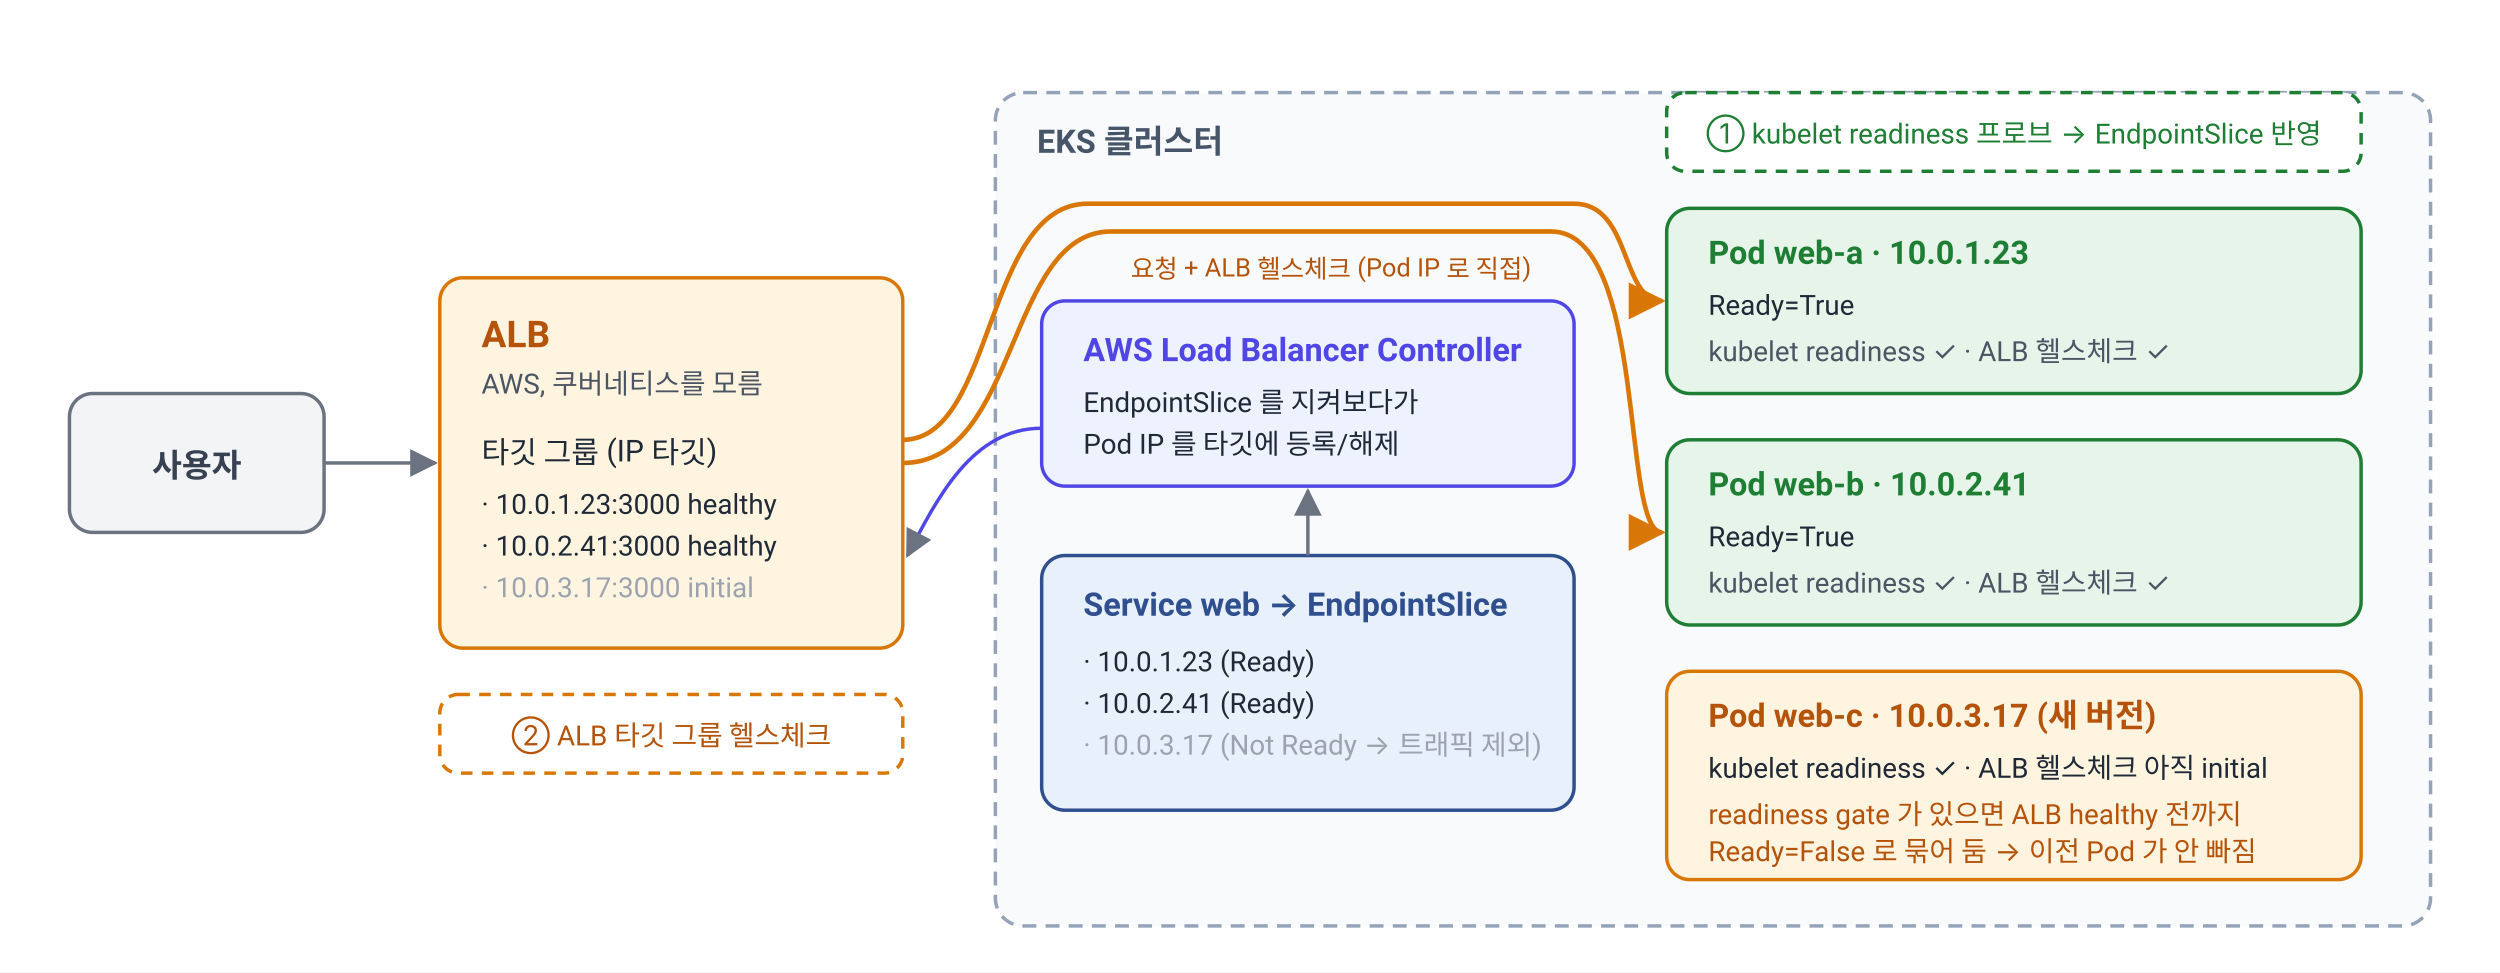
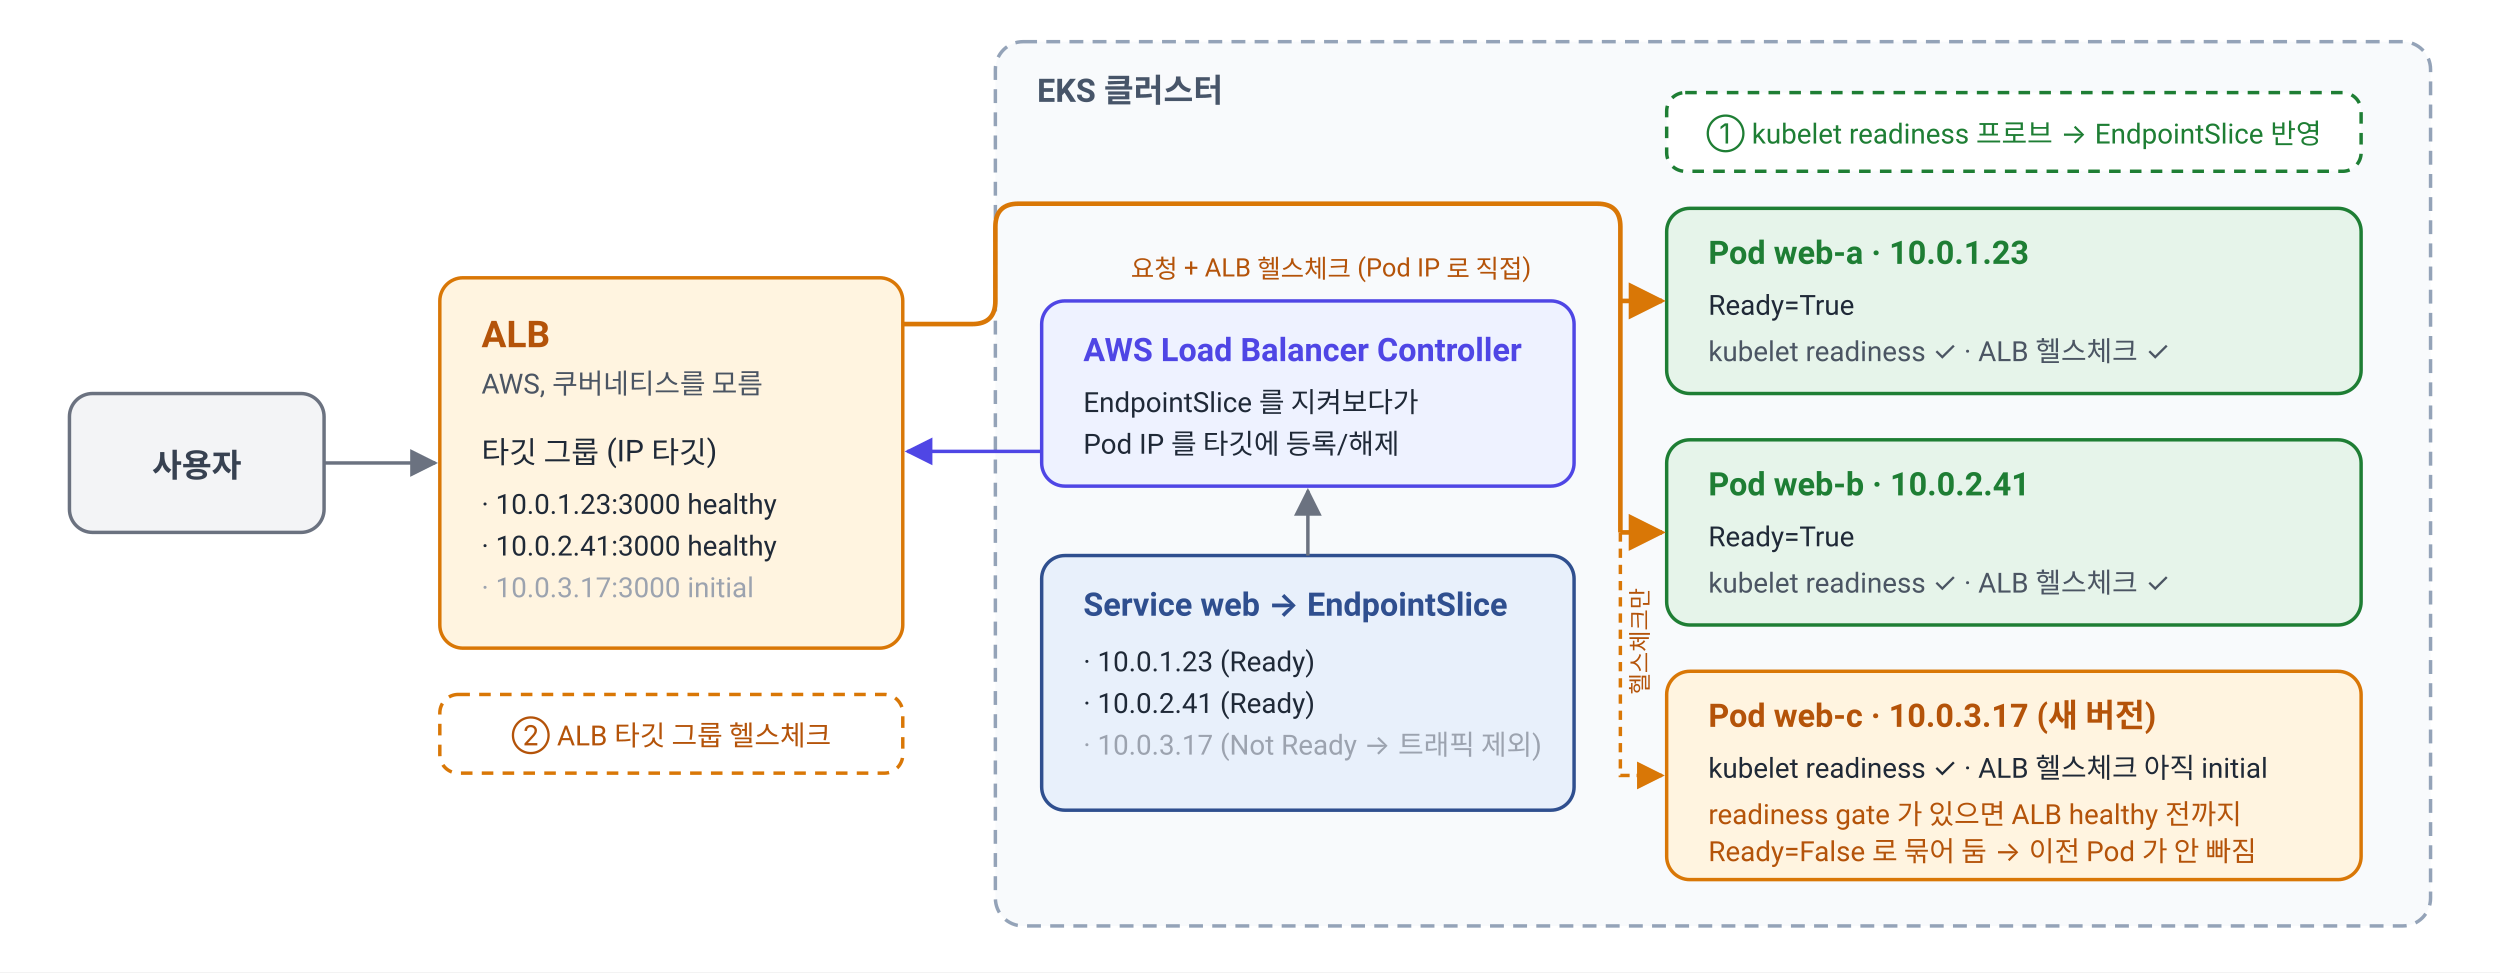
<svg xmlns="http://www.w3.org/2000/svg" width="1080" height="420" viewBox="0 0 1080 420" font-family="-apple-system, BlinkMacSystemFont, 'Apple SD Gothic Neo', 'Noto Sans KR', 'Segoe UI', Roboto, sans-serif" font-size="13">
  <rect width="1080" height="420" fill="#ffffff" />
  <defs>
    <marker id="arrow" viewBox="0 0 10 10" refX="9" refY="5" markerWidth="8" markerHeight="8" orient="auto-start-reverse">
      <path d="M0,0 L10,5 L0,10 z" fill="#6b7280" />
    </marker>
    <marker id="arrow-orange" viewBox="0 0 10 10" refX="9" refY="5" markerWidth="8" markerHeight="8" orient="auto-start-reverse">
      <path d="M0,0 L10,5 L0,10 z" fill="#d97706" />
    </marker>
    <marker id="arrow-green" viewBox="0 0 10 10" refX="9" refY="5" markerWidth="8" markerHeight="8" orient="auto-start-reverse">
      <path d="M0,0 L10,5 L0,10 z" fill="#1e7e34" />
    </marker>
+     <marker id="arrow-indigo" viewBox="0 0 10 10" refX="9" refY="5" markerWidth="8" markerHeight="8" orient="auto-start-reverse">
+       <path d="M0,0 L10,5 L0,10 z" fill="#4f46e5" />
+     </marker>
  </defs>
  <rect x="30" y="170" width="110" height="60" rx="10" fill="#f3f4f6" stroke="#6b7280" stroke-width="1.5" />
  <text x="85" y="206" text-anchor="middle" font-size="14" font-weight="700" fill="#374151">사용자</text>
  <line x1="140" y1="200" x2="188" y2="200" stroke="#6b7280" stroke-width="1.5" marker-end="url(#arrow)" />
  <rect x="190" y="120" width="200" height="160" rx="10" fill="#fff4e0" stroke="#d97706" stroke-width="1.5" />
  <text x="208" y="150" font-size="16" font-weight="700" fill="#b45309">ALB</text>
  <text x="208" y="170" font-size="12" fill="#4b5563">AWS, 쿠버네티스를 모름</text>
  <text x="208" y="200" fill="#1f2937">타깃 그룹 (IP 타깃)</text>
  <text x="208" y="222" font-size="12" fill="#1f2937">· 10.0.1.23:3000 healthy</text>
  <text x="208" y="240" font-size="12" fill="#1f2937">· 10.0.2.41:3000 healthy</text>
  <text x="208" y="258" font-size="12" fill="#9ca3af">· 10.0.3.17:3000 initial</text>
-   <rect x="430" y="40" width="620" height="360" rx="12" fill="#f8fafc" stroke="#94a3b8" stroke-width="1.5" stroke-dasharray="6 4" />
-   <text x="448" y="66" font-size="14" font-weight="700" fill="#475569">EKS 클러스터</text>
+   <rect x="430" y="18" width="620" height="382" rx="12" fill="#f8fafc" stroke="#94a3b8" stroke-width="1.5" stroke-dasharray="6 4" />
+   <text x="448" y="44" font-size="14" font-weight="700" fill="#475569">EKS 클러스터</text>
  <rect x="450" y="130" width="230" height="80" rx="10" fill="#eef2ff" stroke="#4f46e5" stroke-width="1.5" />
  <text x="468" y="156" font-size="14" font-weight="700" fill="#4f46e5">AWS Load Balancer Controller</text>
  <text x="468" y="178" font-size="12" fill="#1f2937">EndpointSlice 를 지켜보다가</text>
  <text x="468" y="196" font-size="12" fill="#1f2937">Pod IP 를 타깃에 등록/해제</text>
  <rect x="450" y="240" width="230" height="110" rx="10" fill="#e8f0fb" stroke="#2f4f8f" stroke-width="1.5" />
  <text x="468" y="266" font-size="14" font-weight="700" fill="#2f4f8f">Service web → EndpointSlice</text>
  <text x="468" y="290" font-size="12" fill="#1f2937">· 10.0.1.23 (Ready)</text>
  <text x="468" y="308" font-size="12" fill="#1f2937">· 10.0.2.41 (Ready)</text>
  <text x="468" y="326" font-size="12" fill="#9ca3af">· 10.0.3.17 (Not Ready → 트래픽 제외)</text>
  <line x1="565" y1="240" x2="565" y2="212" stroke="#6b7280" stroke-width="1.5" marker-end="url(#arrow)" />
-   <path d="M450,185 C420,185 405,215 392,240" fill="none" stroke="#4f46e5" stroke-width="1.5" marker-end="url(#arrow)" />
+   <line x1="450" y1="195" x2="392" y2="195" stroke="#4f46e5" stroke-width="1.5" marker-end="url(#arrow-indigo)" />
  <g>
    <rect x="720" y="90" width="300" height="80" rx="10" fill="#e6f4ea" stroke="#1e7e34" stroke-width="1.5" />
    <text x="738" y="114" font-size="14" font-weight="700" fill="#1e7e34">Pod web-a · 10.0.1.23</text>
    <text x="738" y="136" font-size="12" fill="#1f2937">Ready=True</text>
    <text x="738" y="156" font-size="12" fill="#4b5563">kubelet readiness ✓ · ALB 헬스체크 ✓</text>
  </g>
  <g>
    <rect x="720" y="190" width="300" height="80" rx="10" fill="#e6f4ea" stroke="#1e7e34" stroke-width="1.5" />
    <text x="738" y="214" font-size="14" font-weight="700" fill="#1e7e34">Pod web-b · 10.0.2.41</text>
    <text x="738" y="236" font-size="12" fill="#1f2937">Ready=True</text>
    <text x="738" y="256" font-size="12" fill="#4b5563">kubelet readiness ✓ · ALB 헬스체크 ✓</text>
  </g>
  <g>
    <rect x="720" y="290" width="300" height="90" rx="10" fill="#fff4e0" stroke="#d97706" stroke-width="1.5" />
    <text x="738" y="314" font-size="14" font-weight="700" fill="#b45309">Pod web-c · 10.0.3.17 (새 버전)</text>
    <text x="738" y="336" font-size="12" fill="#1f2937">kubelet readiness ✓ · ALB 헬스체크 아직 initial</text>
    <text x="738" y="356" font-size="12" fill="#b45309">readiness gate 가 있으면 ALB healthy 전까지</text>
    <text x="738" y="372" font-size="12" fill="#b45309">Ready=False 로 묶어 둠 → 이전 Pod 가 안 빠짐</text>
  </g>
-   <path d="M390,190 C430,190 425,88 470,88 L680,88 C705,88 700,130 718,130" fill="none" stroke="#d97706" stroke-width="2" marker-end="url(#arrow-orange)" />
-   <path d="M390,200 C440,200 435,100 480,100 L670,100 C712,100 700,230 718,230" fill="none" stroke="#d97706" stroke-width="2" marker-end="url(#arrow-orange)" />
+   <path d="M390,140 L420,140 Q430,140 430,130 L430,98 Q430,88 440,88 L690,88 Q700,88 700,98 L700,230" fill="none" stroke="#d97706" stroke-width="2" />
+   <line x1="700" y1="130" x2="718" y2="130" stroke="#d97706" stroke-width="2" marker-end="url(#arrow-orange)" />
+   <line x1="700" y1="230" x2="718" y2="230" stroke="#d97706" stroke-width="2" marker-end="url(#arrow-orange)" />
+   <path d="M700,230 L700,335 L718,335" fill="none" stroke="#d97706" stroke-width="1.5" stroke-dasharray="4 3" marker-end="url(#arrow-orange)" />
+   <text x="712" y="300" font-size="10" fill="#b45309" transform="rotate(-90 712 300)">헬스체크만</text>
  <text x="575" y="120" text-anchor="middle" font-size="11" fill="#b45309">요청 + ALB 헬스체크 (Pod IP 로 직접)</text>
  <rect x="720" y="40" width="300" height="34" rx="8" fill="#ffffff" stroke="#1e7e34" stroke-width="1.5" stroke-dasharray="5 4" />
  <text x="870" y="62" text-anchor="middle" font-size="12" fill="#1e7e34">① kubelet readiness 프로브 → EndpointSlice 반영</text>
  <rect x="190" y="300" width="200" height="34" rx="8" fill="#ffffff" stroke="#d97706" stroke-width="1.5" stroke-dasharray="5 4" />
  <text x="290" y="322" text-anchor="middle" font-size="12" fill="#b45309">② ALB 타깃 그룹 헬스체크</text>
</svg>
